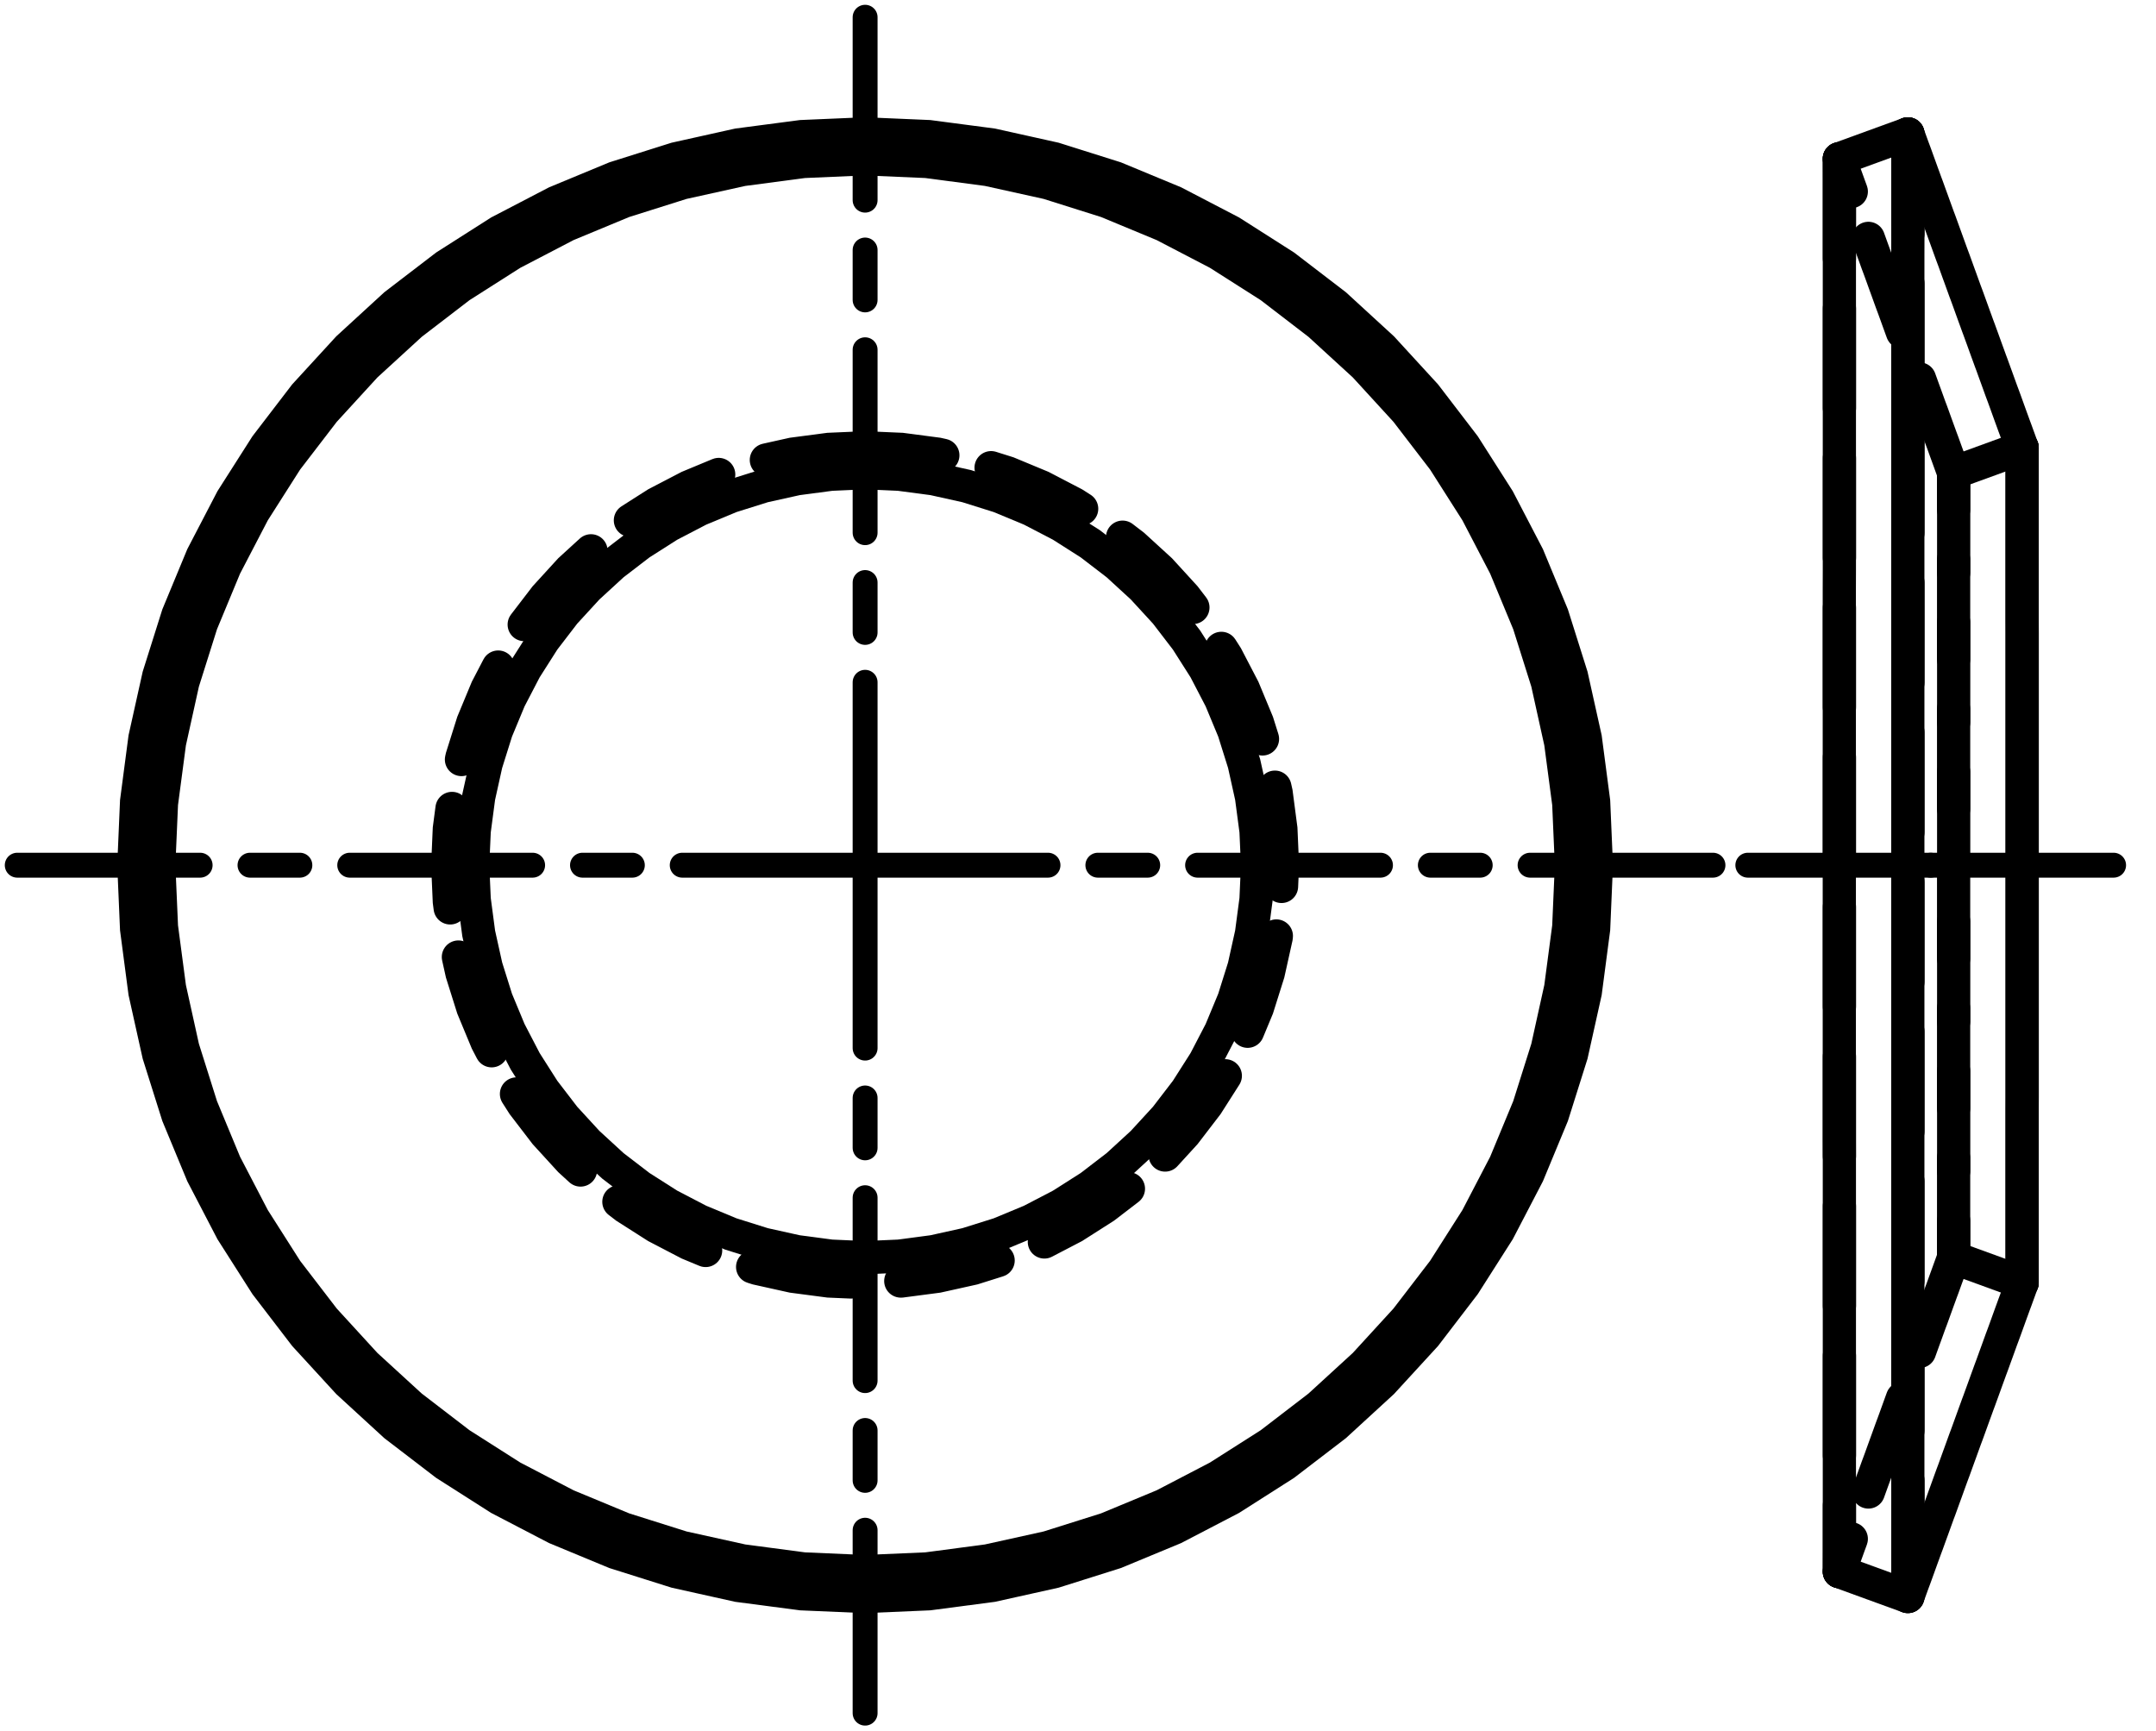
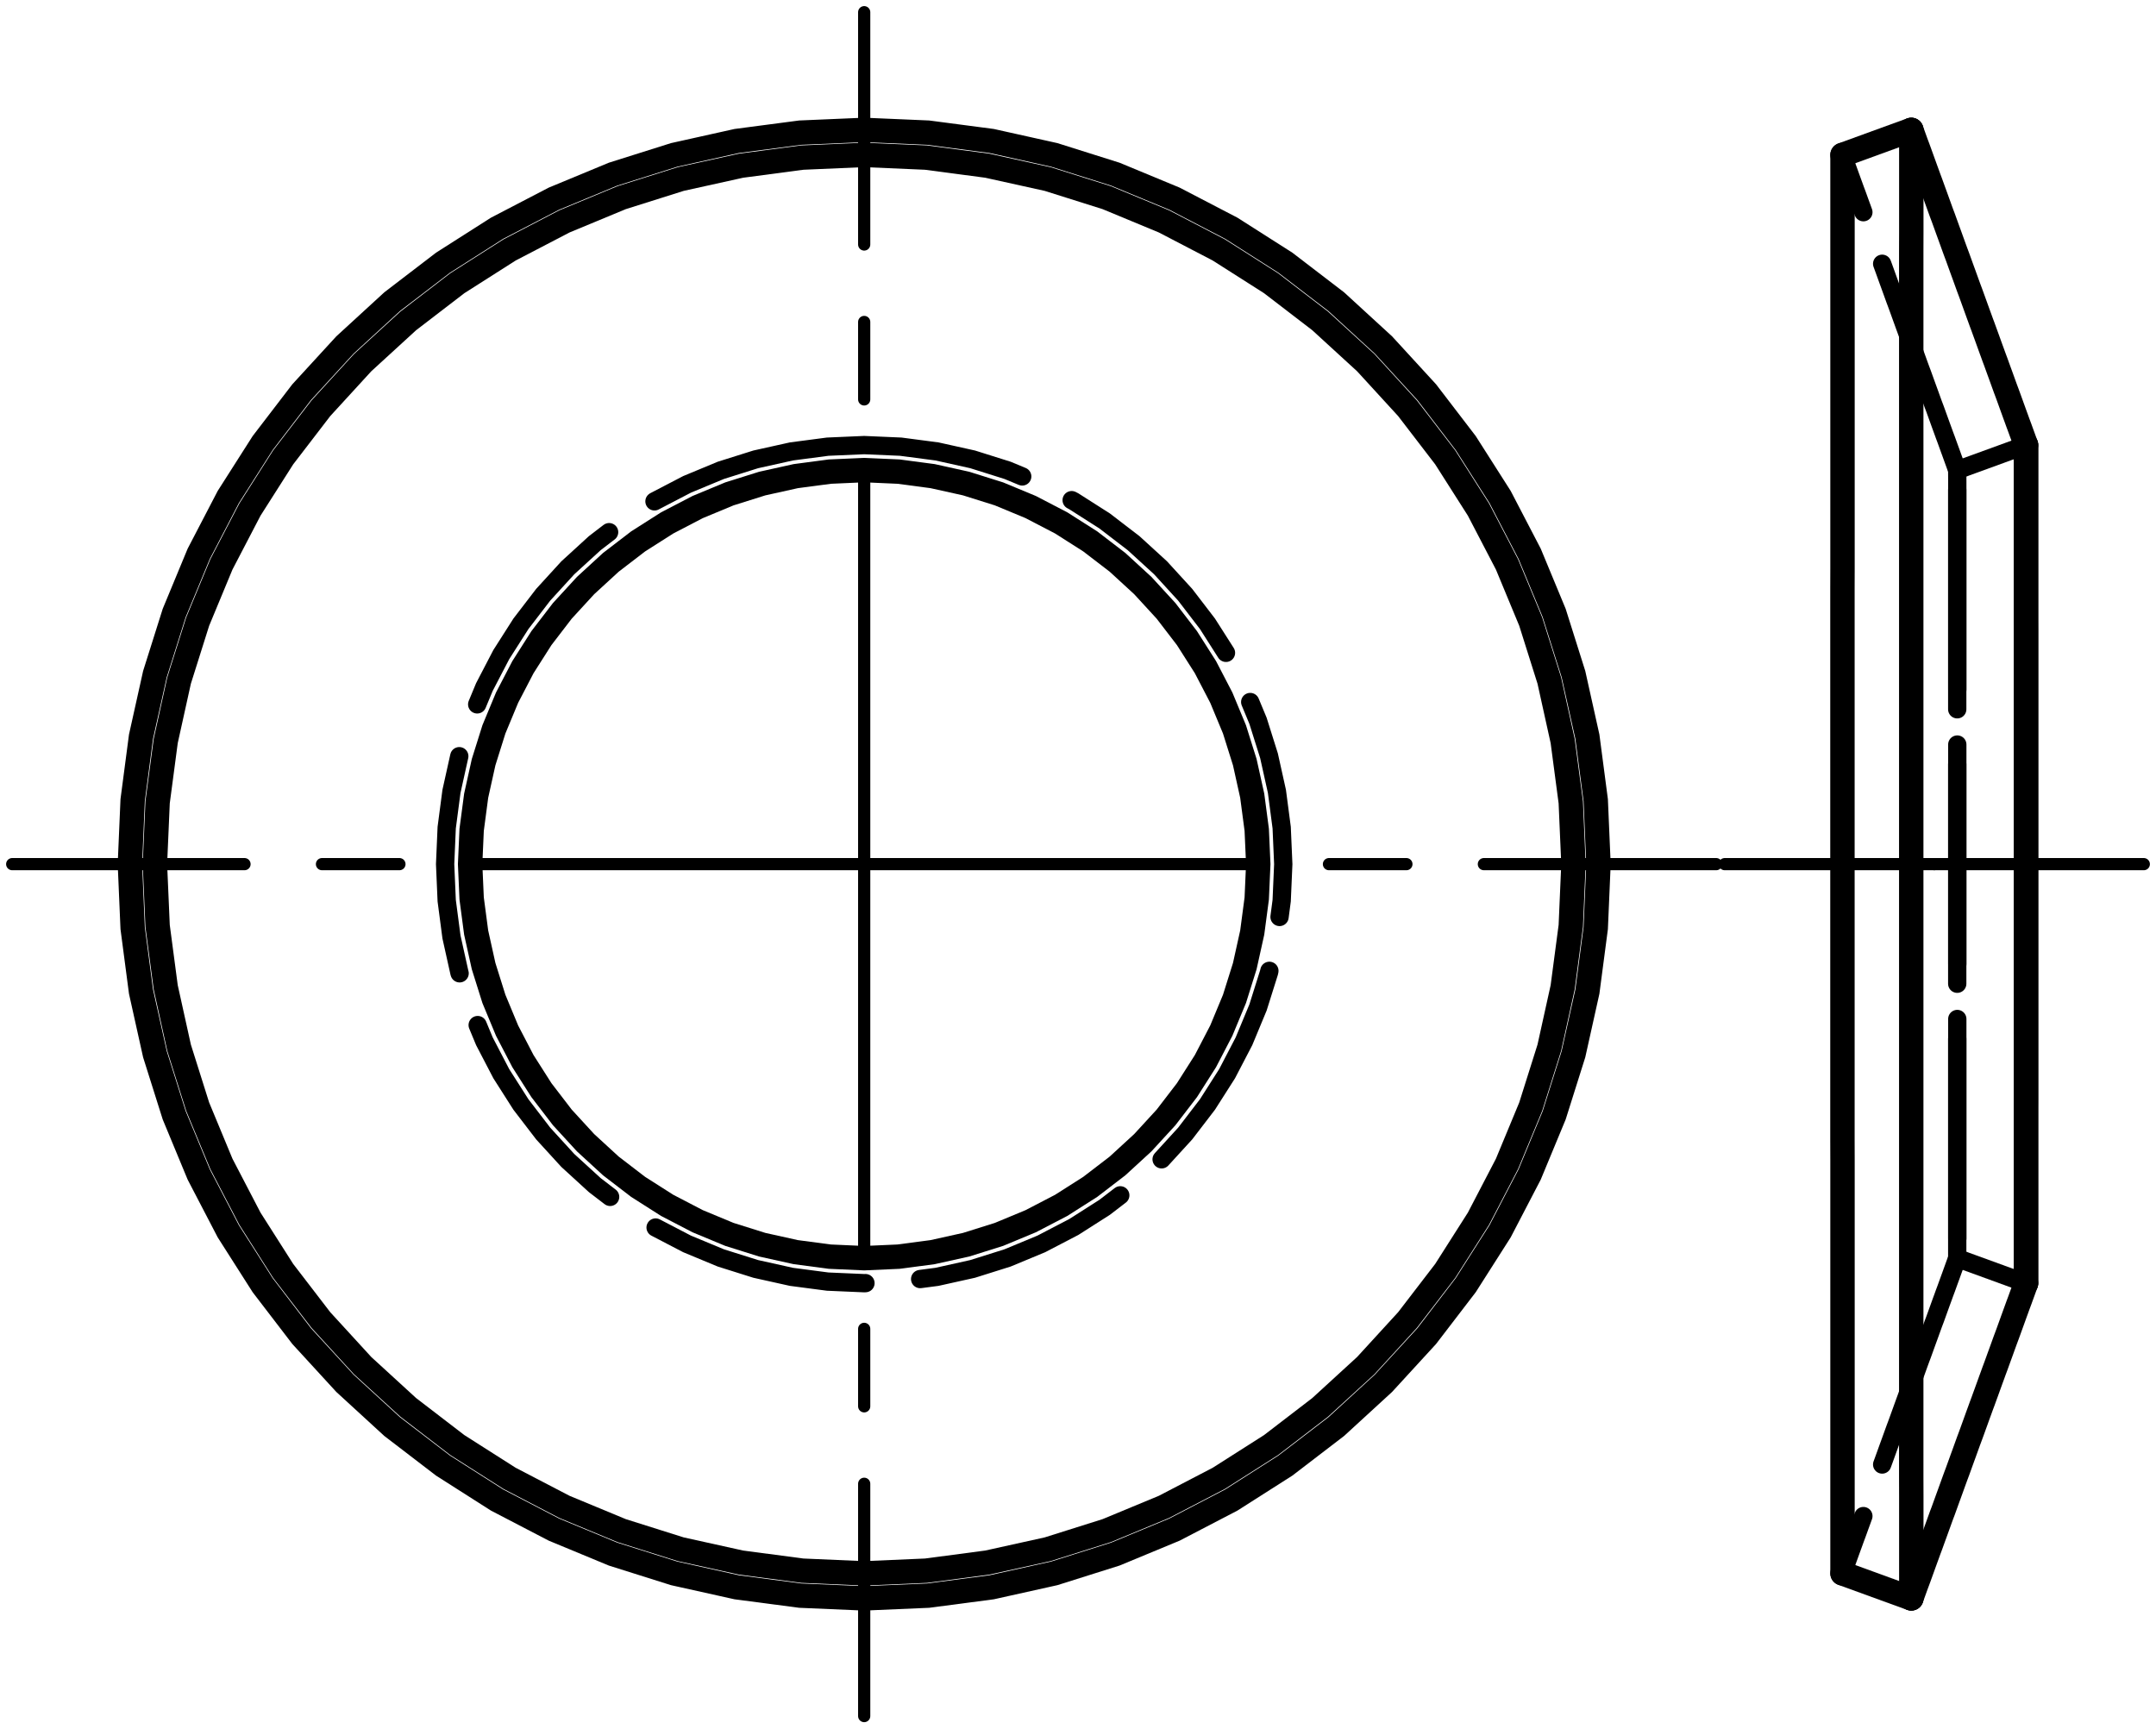
- <svg xmlns="http://www.w3.org/2000/svg" width="35.496mm" height="28.486mm" viewBox="-14.243 -14.243 35.496 28.486" version="1.1">
+ <svg xmlns="http://www.w3.org/2000/svg" width="35.349mm" height="28.339mm" viewBox="-14.169 -14.169 35.349 28.339" version="1.1">
  <g transform="scale(1,-1)" stroke-linecap="round">
-     <g fill="none" stroke="rgb(0,0,0)" stroke-width="0.547" id="Visible">
+     <g fill="none" stroke="rgb(0,0,0)" stroke-width="0.4" id="Visible">
      <path d="M 0.0,6.461 L -0.563,6.436 L -1.122,6.362 L -1.672,6.24 L -2.21,6.071 L -2.73,5.855 L -3.23,5.595 L -3.706,5.292 L -4.153,4.949 L -4.568,4.568 L -4.949,4.153 L -5.292,3.706 L -5.595,3.23 L -5.855,2.73 L -6.071,2.21 L -6.24,1.672 L -6.362,1.122 L -6.436,0.563 L -6.461,0.0 L -6.436,-0.563 L -6.362,-1.122 L -6.24,-1.672 L -6.071,-2.21 L -5.855,-2.73 L -5.595,-3.23 L -5.292,-3.706 L -4.949,-4.153 L -4.568,-4.568 L -4.153,-4.949 L -3.706,-5.292 L -3.23,-5.595 L -2.73,-5.855 L -2.21,-6.071 L -1.672,-6.24 L -1.122,-6.362 L -0.563,-6.436 L -0.0,-6.461 L 0.563,-6.436 L 1.122,-6.362 L 1.672,-6.24 L 2.21,-6.071 L 2.73,-5.855 L 3.23,-5.595 L 3.706,-5.292 L 4.153,-4.949 L 4.568,-4.568 L 4.949,-4.153 L 5.292,-3.706 L 5.595,-3.23 L 5.855,-2.73 L 6.071,-2.21 L 6.24,-1.672 L 6.362,-1.122 L 6.436,-0.563 L 6.461,-0.0 L 6.436,0.563 L 6.362,1.122 L 6.24,1.672 L 6.071,2.21 L 5.855,2.73 L 5.595,3.23 L 5.292,3.706 L 4.949,4.153 L 4.568,4.568 L 4.153,4.949 L 3.706,5.292 L 3.23,5.595 L 2.73,5.855 L 2.21,6.071 L 1.672,6.24 L 1.122,6.362 L 0.563,6.436 L 0.0,6.461" />
      <path d="M 0.0,12.039 L -1.049,11.994 L -2.091,11.857 L -3.116,11.629 L -4.118,11.313 L -5.088,10.911 L -6.02,10.426 L -6.905,9.862 L -7.739,9.223 L -8.513,8.513 L -9.223,7.739 L -9.862,6.905 L -10.426,6.02 L -10.911,5.088 L -11.313,4.118 L -11.629,3.116 L -11.857,2.091 L -11.994,1.049 L -12.039,-0.0 L -11.994,-1.049 L -11.857,-2.091 L -11.629,-3.116 L -11.313,-4.118 L -10.911,-5.088 L -10.426,-6.02 L -9.862,-6.905 L -9.223,-7.739 L -8.513,-8.513 L -7.739,-9.223 L -6.905,-9.862 L -6.02,-10.426 L -5.088,-10.911 L -4.118,-11.313 L -3.116,-11.629 L -2.091,-11.857 L -1.049,-11.994 L 0.0,-12.039 L 1.049,-11.994 L 2.091,-11.857 L 3.116,-11.629 L 4.118,-11.313 L 5.088,-10.911 L 6.02,-10.426 L 6.905,-9.862 L 7.739,-9.223 L 8.513,-8.513 L 9.223,-7.739 L 9.862,-6.905 L 10.426,-6.02 L 10.911,-5.088 L 11.313,-4.118 L 11.629,-3.116 L 11.857,-2.091 L 11.994,-1.049 L 12.039,0.0 L 11.994,1.049 L 11.857,2.091 L 11.629,3.116 L 11.313,4.118 L 10.911,5.088 L 10.426,6.02 L 9.862,6.905 L 9.223,7.739 L 8.513,8.513 L 7.739,9.223 L 6.905,9.862 L 6.02,10.426 L 5.088,10.911 L 4.118,11.313 L 3.116,11.629 L 2.091,11.857 L 1.049,11.994 L -0.0,12.039" />
      <path d="M 0.0,11.629 L -1.014,11.585 L -2.019,11.452 L -3.01,11.233 L -3.977,10.928 L -4.915,10.539 L -5.814,10.071 L -6.67,9.526 L -7.475,8.908 L -8.223,8.223 L -8.908,7.475 L -9.526,6.67 L -10.071,5.814 L -10.539,4.915 L -10.928,3.977 L -11.233,3.01 L -11.452,2.019 L -11.585,1.014 L -11.629,-0.0 L -11.585,-1.014 L -11.452,-2.019 L -11.233,-3.01 L -10.928,-3.977 L -10.539,-4.915 L -10.071,-5.814 L -9.526,-6.67 L -8.908,-7.475 L -8.223,-8.223 L -7.475,-8.908 L -6.67,-9.526 L -5.814,-10.071 L -4.915,-10.539 L -3.977,-10.928 L -3.01,-11.233 L -2.019,-11.452 L -1.014,-11.585 L 0.0,-11.629 L 1.014,-11.585 L 2.019,-11.452 L 3.01,-11.233 L 3.977,-10.928 L 4.915,-10.539 L 5.814,-10.071 L 6.67,-9.526 L 7.475,-8.908 L 8.223,-8.223 L 8.908,-7.475 L 9.526,-6.67 L 10.071,-5.814 L 10.539,-4.915 L 10.928,-3.977 L 11.233,-3.01 L 11.452,-2.019 L 11.585,-1.014 L 11.629,0.0 L 11.585,1.014 L 11.452,2.019 L 11.233,3.01 L 10.928,3.977 L 10.539,4.915 L 10.071,5.814 L 9.526,6.67 L 8.908,7.475 L 8.223,8.223 L 7.475,8.908 L 6.67,9.526 L 5.814,10.071 L 4.915,10.539 L 3.977,10.928 L 3.01,11.233 L 2.019,11.452 L 1.014,11.585 L -0.0,11.629" />
      <path d="M 19.049,6.871 L 19.049,6.68 L 19.049,6.489 L 19.049,6.298 L 19.049,6.108 L 19.049,5.917 L 19.049,5.726 L 19.049,5.535 L 19.049,5.344 L 19.049,5.153 L 19.049,4.962 L 19.049,4.772 L 19.049,4.581 L 19.049,4.39 L 19.049,4.199 L 19.049,4.008 L 19.05,3.817 L 19.05,3.626 L 19.05,3.436 L 19.05,3.245 L 19.05,3.054 L 19.05,2.863 L 19.05,2.672 L 19.05,2.481 L 19.05,2.29 L 19.05,2.099 L 19.05,1.909 L 19.05,1.718 L 19.05,1.527 L 19.05,1.336 L 19.05,1.145 L 19.05,0.954 L 19.05,0.763 L 19.05,0.573 L 19.05,0.382 L 19.05,0.191 L 19.05,0.0 L 19.05,-0.191 L 19.05,-0.382 L 19.05,-0.573 L 19.05,-0.763 L 19.05,-0.954 L 19.05,-1.145 L 19.05,-1.336 L 19.05,-1.527 L 19.05,-1.718 L 19.05,-1.909 L 19.05,-2.099 L 19.05,-2.29 L 19.05,-2.481 L 19.05,-2.672 L 19.05,-2.863 L 19.05,-3.054 L 19.05,-3.245 L 19.05,-3.436 L 19.05,-3.626 L 19.05,-3.817 L 19.049,-4.008 L 19.049,-4.199 L 19.049,-4.39 L 19.049,-4.581 L 19.049,-4.772 L 19.049,-4.962 L 19.049,-5.153 L 19.049,-5.344 L 19.049,-5.535 L 19.049,-5.726 L 19.049,-5.917 L 19.049,-6.108 L 19.049,-6.298 L 19.049,-6.489 L 19.049,-6.68 L 19.049,-6.871" />
      <path d="M 19.049,-6.871 L 19.049,-6.68 L 19.049,-6.489 L 19.049,-6.298 L 19.049,-6.108 L 19.049,-5.917 L 19.049,-5.726 L 19.049,-5.535 L 19.049,-5.344 L 19.049,-5.153 L 19.049,-4.962 L 19.049,-4.772 L 19.049,-4.581 L 19.049,-4.39 L 19.049,-4.199 L 19.049,-4.008 L 19.049,-3.817 L 19.049,-3.626 L 19.049,-3.436 L 19.049,-3.245 L 19.049,-3.054 L 19.049,-2.863 L 19.049,-2.672 L 19.049,-2.481 L 19.049,-2.29 L 19.049,-2.099 L 19.049,-1.909 L 19.049,-1.718 L 19.049,-1.527 L 19.049,-1.336 L 19.049,-1.145 L 19.049,-0.954 L 19.049,-0.763 L 19.049,-0.573 L 19.049,-0.382 L 19.049,-0.191 L 19.049,0.0 L 19.049,0.191 L 19.049,0.382 L 19.049,0.573 L 19.049,0.763 L 19.049,0.954 L 19.049,1.145 L 19.049,1.336 L 19.049,1.527 L 19.049,1.718 L 19.049,1.909 L 19.049,2.099 L 19.049,2.29 L 19.049,2.481 L 19.049,2.672 L 19.049,2.863 L 19.049,3.054 L 19.049,3.245 L 19.049,3.436 L 19.049,3.626 L 19.049,3.817 L 19.049,4.008 L 19.049,4.199 L 19.049,4.39 L 19.049,4.581 L 19.049,4.772 L 19.049,4.962 L 19.049,5.153 L 19.049,5.344 L 19.049,5.535 L 19.049,5.726 L 19.049,5.917 L 19.049,6.108 L 19.049,6.298 L 19.049,6.489 L 19.049,6.68 L 19.049,6.871" />
      <path d="M 17.168,-12.039 L 17.168,-11.705 L 17.168,-11.37 L 17.168,-11.036 L 17.168,-10.702 L 17.168,-10.367 L 17.167,-10.033 L 17.167,-9.698 L 17.167,-9.364 L 17.167,-9.03 L 17.167,-8.695 L 17.167,-8.361 L 17.167,-8.026 L 17.167,-7.692 L 17.167,-7.357 L 17.167,-7.023 L 17.167,-6.689 L 17.167,-6.354 L 17.167,-6.02 L 17.167,-5.685 L 17.167,-5.351 L 17.167,-5.016 L 17.167,-4.682 L 17.167,-4.348 L 17.167,-4.013 L 17.167,-3.679 L 17.167,-3.344 L 17.167,-3.01 L 17.167,-2.675 L 17.167,-2.341 L 17.167,-2.007 L 17.167,-1.672 L 17.167,-1.338 L 17.167,-1.003 L 17.167,-0.669 L 17.167,-0.334 L 17.167,0.0 L 17.167,0.334 L 17.167,0.669 L 17.167,1.003 L 17.167,1.338 L 17.167,1.672 L 17.167,2.007 L 17.167,2.341 L 17.167,2.675 L 17.167,3.01 L 17.167,3.344 L 17.167,3.679 L 17.167,4.013 L 17.167,4.348 L 17.167,4.682 L 17.167,5.016 L 17.167,5.351 L 17.167,5.685 L 17.167,6.02 L 17.167,6.354 L 17.167,6.689 L 17.167,7.023 L 17.167,7.357 L 17.167,7.692 L 17.167,8.026 L 17.167,8.361 L 17.167,8.695 L 17.167,9.03 L 17.167,9.364 L 17.167,9.698 L 17.167,10.033 L 17.168,10.367 L 17.168,10.702 L 17.168,11.036 L 17.168,11.37 L 17.168,11.705 L 17.168,12.039" />
      <path d="M 16.04,-11.629 L 16.04,-11.306 L 16.04,-10.983 L 16.04,-10.66 L 16.04,-10.337 L 16.04,-10.014 L 16.04,-9.691 L 16.04,-9.368 L 16.04,-9.045 L 16.04,-8.722 L 16.04,-8.399 L 16.04,-8.076 L 16.04,-7.753 L 16.04,-7.43 L 16.04,-7.107 L 16.04,-6.784 L 16.04,-6.46 L 16.04,-6.138 L 16.04,-5.814 L 16.04,-5.491 L 16.04,-5.168 L 16.04,-4.845 L 16.039,-4.522 L 16.039,-4.199 L 16.039,-3.876 L 16.039,-3.553 L 16.039,-3.23 L 16.039,-2.907 L 16.039,-2.584 L 16.039,-2.261 L 16.039,-1.938 L 16.039,-1.615 L 16.039,-1.292 L 16.039,-0.969 L 16.039,-0.646 L 16.039,-0.323 L 16.039,0.0 L 16.039,0.323 L 16.039,0.646 L 16.039,0.969 L 16.039,1.292 L 16.039,1.615 L 16.039,1.938 L 16.039,2.261 L 16.039,2.584 L 16.039,2.907 L 16.039,3.23 L 16.039,3.553 L 16.039,3.876 L 16.039,4.199 L 16.039,4.522 L 16.04,4.845 L 16.04,5.168 L 16.04,5.491 L 16.04,5.814 L 16.04,6.138 L 16.04,6.46 L 16.04,6.784 L 16.04,7.107 L 16.04,7.43 L 16.04,7.753 L 16.04,8.076 L 16.04,8.399 L 16.04,8.722 L 16.04,9.045 L 16.04,9.368 L 16.04,9.691 L 16.04,10.014 L 16.04,10.337 L 16.04,10.66 L 16.04,10.983 L 16.04,11.306 L 16.04,11.629" />
      <path d="M 19.049,6.871 L 19.023,6.943 L 18.997,7.015 L 18.971,7.086 L 18.945,7.158 L 18.918,7.23 L 18.892,7.302 L 18.866,7.373 L 18.84,7.445 L 18.814,7.517 L 18.788,7.589 L 18.762,7.661 L 18.736,7.732 L 18.709,7.804 L 18.683,7.876 L 18.657,7.948 L 18.631,8.02 L 18.605,8.091 L 18.579,8.163 L 18.553,8.235 L 18.526,8.307 L 18.5,8.379 L 18.474,8.45 L 18.448,8.522 L 18.422,8.594 L 18.396,8.666 L 18.37,8.737 L 18.344,8.809 L 18.317,8.881 L 18.291,8.953 L 18.265,9.024 L 18.239,9.096 L 18.213,9.168 L 18.187,9.24 L 18.161,9.312 L 18.135,9.383 L 18.108,9.455 L 18.082,9.527 L 18.056,9.599 L 18.03,9.671 L 18.004,9.742 L 17.978,9.814 L 17.952,9.886 L 17.926,9.958 L 17.899,10.03 L 17.873,10.101 L 17.847,10.173 L 17.821,10.245 L 17.795,10.317 L 17.769,10.388 L 17.743,10.46 L 17.717,10.532 L 17.691,10.604 L 17.664,10.675 L 17.638,10.747 L 17.612,10.819 L 17.586,10.891 L 17.56,10.963 L 17.534,11.034 L 17.508,11.106 L 17.482,11.178 L 17.455,11.25 L 17.429,11.322 L 17.403,11.393 L 17.377,11.465 L 17.351,11.537 L 17.325,11.609 L 17.299,11.681 L 17.273,11.752 L 17.246,11.824 L 17.22,11.896 L 17.194,11.968 L 17.168,12.039" />
      <path d="M 19.049,-6.871 L 19.023,-6.943 L 18.997,-7.015 L 18.971,-7.086 L 18.945,-7.158 L 18.918,-7.23 L 18.892,-7.302 L 18.866,-7.373 L 18.84,-7.445 L 18.814,-7.517 L 18.788,-7.589 L 18.762,-7.661 L 18.736,-7.732 L 18.709,-7.804 L 18.683,-7.876 L 18.657,-7.948 L 18.631,-8.02 L 18.605,-8.091 L 18.579,-8.163 L 18.553,-8.235 L 18.526,-8.307 L 18.5,-8.379 L 18.474,-8.45 L 18.448,-8.522 L 18.422,-8.594 L 18.396,-8.666 L 18.37,-8.737 L 18.344,-8.809 L 18.317,-8.881 L 18.291,-8.953 L 18.265,-9.024 L 18.239,-9.096 L 18.213,-9.168 L 18.187,-9.24 L 18.161,-9.312 L 18.135,-9.383 L 18.108,-9.455 L 18.082,-9.527 L 18.056,-9.599 L 18.03,-9.671 L 18.004,-9.742 L 17.978,-9.814 L 17.952,-9.886 L 17.926,-9.958 L 17.899,-10.03 L 17.873,-10.101 L 17.847,-10.173 L 17.821,-10.245 L 17.795,-10.317 L 17.769,-10.388 L 17.743,-10.46 L 17.717,-10.532 L 17.691,-10.604 L 17.664,-10.675 L 17.638,-10.747 L 17.612,-10.819 L 17.586,-10.891 L 17.56,-10.963 L 17.534,-11.034 L 17.508,-11.106 L 17.482,-11.178 L 17.455,-11.25 L 17.429,-11.322 L 17.403,-11.393 L 17.377,-11.465 L 17.351,-11.537 L 17.325,-11.609 L 17.299,-11.681 L 17.273,-11.752 L 17.246,-11.824 L 17.22,-11.896 L 17.194,-11.968 L 17.168,-12.039" />
      <path d="M 16.04,11.629 L 16.056,11.635 L 16.072,11.64 L 16.087,11.646 L 16.103,11.652 L 16.119,11.657 L 16.134,11.663 L 16.15,11.669 L 16.166,11.675 L 16.181,11.68 L 16.197,11.686 L 16.213,11.692 L 16.228,11.697 L 16.244,11.703 L 16.26,11.709 L 16.275,11.714 L 16.291,11.72 L 16.307,11.726 L 16.322,11.732 L 16.338,11.737 L 16.354,11.743 L 16.369,11.749 L 16.385,11.754 L 16.401,11.76 L 16.416,11.766 L 16.432,11.771 L 16.448,11.777 L 16.463,11.783 L 16.479,11.789 L 16.494,11.794 L 16.51,11.8 L 16.526,11.806 L 16.541,11.811 L 16.557,11.817 L 16.573,11.823 L 16.588,11.829 L 16.604,11.834 L 16.62,11.84 L 16.636,11.846 L 16.651,11.851 L 16.667,11.857 L 16.683,11.863 L 16.698,11.868 L 16.714,11.874 L 16.729,11.88 L 16.745,11.886 L 16.761,11.891 L 16.776,11.897 L 16.792,11.903 L 16.808,11.908 L 16.823,11.914 L 16.839,11.92 L 16.855,11.925 L 16.87,11.931 L 16.886,11.937 L 16.902,11.943 L 16.917,11.948 L 16.933,11.954 L 16.949,11.96 L 16.964,11.965 L 16.98,11.971 L 16.996,11.977 L 17.011,11.982 L 17.027,11.988 L 17.043,11.994 L 17.058,11.999 L 17.074,12.005 L 17.09,12.011 L 17.105,12.017 L 17.121,12.022 L 17.137,12.028 L 17.152,12.034 L 17.168,12.039" />
      <path d="M 16.04,-11.629 L 16.056,-11.635 L 16.072,-11.64 L 16.087,-11.646 L 16.103,-11.652 L 16.119,-11.657 L 16.134,-11.663 L 16.15,-11.669 L 16.166,-11.675 L 16.181,-11.68 L 16.197,-11.686 L 16.213,-11.692 L 16.228,-11.697 L 16.244,-11.703 L 16.26,-11.709 L 16.275,-11.714 L 16.291,-11.72 L 16.307,-11.726 L 16.322,-11.732 L 16.338,-11.737 L 16.354,-11.743 L 16.369,-11.749 L 16.385,-11.754 L 16.401,-11.76 L 16.416,-11.766 L 16.432,-11.771 L 16.448,-11.777 L 16.463,-11.783 L 16.479,-11.789 L 16.494,-11.794 L 16.51,-11.8 L 16.526,-11.806 L 16.541,-11.811 L 16.557,-11.817 L 16.573,-11.823 L 16.588,-11.829 L 16.604,-11.834 L 16.62,-11.84 L 16.636,-11.846 L 16.651,-11.851 L 16.667,-11.857 L 16.683,-11.863 L 16.698,-11.868 L 16.714,-11.874 L 16.729,-11.88 L 16.745,-11.886 L 16.761,-11.891 L 16.776,-11.897 L 16.792,-11.903 L 16.808,-11.908 L 16.823,-11.914 L 16.839,-11.92 L 16.855,-11.925 L 16.87,-11.931 L 16.886,-11.937 L 16.902,-11.943 L 16.917,-11.948 L 16.933,-11.954 L 16.949,-11.96 L 16.964,-11.965 L 16.98,-11.971 L 16.996,-11.977 L 17.011,-11.982 L 17.027,-11.988 L 17.043,-11.994 L 17.058,-11.999 L 17.074,-12.005 L 17.09,-12.011 L 17.105,-12.017 L 17.121,-12.022 L 17.137,-12.028 L 17.152,-12.034 L 17.168,-12.039" />
    </g>
-     <g fill="none" stroke="rgb(0,0,0)" stroke-width="0.547" id="Hidden" stroke-dasharray="1.642 0.821">
+     <g fill="none" stroke="rgb(0,0,0)" stroke-width="0.3" id="Hidden" stroke-dasharray="3.6 0.9">
      <path d="M 0.0,6.871 L -0.599,6.845 L -1.193,6.767 L -1.778,6.637 L -2.35,6.457 L -2.904,6.227 L -3.436,5.95 L -3.941,5.628 L -4.417,5.263 L -4.859,4.859 L -5.263,4.417 L -5.628,3.941 L -5.95,3.436 L -6.227,2.904 L -6.457,2.35 L -6.637,1.778 L -6.767,1.193 L -6.845,0.599 L -6.871,0.0 L -6.845,-0.599 L -6.767,-1.193 L -6.637,-1.778 L -6.457,-2.35 L -6.227,-2.904 L -5.95,-3.436 L -5.628,-3.941 L -5.263,-4.417 L -4.859,-4.859 L -4.417,-5.263 L -3.941,-5.628 L -3.436,-5.95 L -2.904,-6.227 L -2.35,-6.457 L -1.778,-6.637 L -1.193,-6.767 L -0.599,-6.845 L -0.0,-6.871 L 0.599,-6.845 L 1.193,-6.767 L 1.778,-6.637 L 2.35,-6.457 L 2.904,-6.227 L 3.436,-5.95 L 3.941,-5.628 L 4.417,-5.263 L 4.859,-4.859 L 5.263,-4.417 L 5.628,-3.941 L 5.95,-3.436 L 6.227,-2.904 L 6.457,-2.35 L 6.637,-1.778 L 6.767,-1.193 L 6.845,-0.599 L 6.871,-0.0 L 6.845,0.599 L 6.767,1.193 L 6.637,1.778 L 6.457,2.35 L 6.227,2.904 L 5.95,3.436 L 5.628,3.941 L 5.263,4.417 L 4.859,4.859 L 4.417,5.263 L 3.941,5.628 L 3.436,5.95 L 2.904,6.227 L 2.35,6.457 L 1.778,6.637 L 1.193,6.767 L 0.599,6.845 L 0.0,6.871" />
      <path d="M 17.921,6.461 L 17.922,6.281 L 17.922,6.102 L 17.922,5.922 L 17.922,5.743 L 17.922,5.563 L 17.922,5.384 L 17.922,5.204 L 17.922,5.025 L 17.922,4.846 L 17.922,4.666 L 17.922,4.487 L 17.922,4.307 L 17.922,4.128 L 17.922,3.948 L 17.922,3.769 L 17.922,3.589 L 17.922,3.41 L 17.922,3.23 L 17.922,3.051 L 17.922,2.871 L 17.922,2.692 L 17.922,2.513 L 17.922,2.333 L 17.922,2.154 L 17.922,1.974 L 17.922,1.795 L 17.922,1.615 L 17.922,1.436 L 17.922,1.256 L 17.922,1.077 L 17.922,0.897 L 17.922,0.718 L 17.922,0.538 L 17.922,0.359 L 17.922,0.179 L 17.922,0.0 L 17.922,-0.179 L 17.922,-0.359 L 17.922,-0.538 L 17.922,-0.718 L 17.922,-0.897 L 17.922,-1.077 L 17.922,-1.256 L 17.922,-1.436 L 17.922,-1.615 L 17.922,-1.795 L 17.922,-1.974 L 17.922,-2.154 L 17.922,-2.333 L 17.922,-2.513 L 17.922,-2.692 L 17.922,-2.871 L 17.922,-3.051 L 17.922,-3.23 L 17.922,-3.41 L 17.922,-3.589 L 17.922,-3.769 L 17.922,-3.948 L 17.922,-4.128 L 17.922,-4.307 L 17.922,-4.487 L 17.922,-4.666 L 17.922,-4.846 L 17.922,-5.025 L 17.922,-5.204 L 17.922,-5.384 L 17.922,-5.563 L 17.922,-5.743 L 17.922,-5.922 L 17.922,-6.102 L 17.922,-6.281 L 17.921,-6.461" />
      <path d="M 17.921,-6.461 L 17.921,-6.281 L 17.921,-6.102 L 17.921,-5.922 L 17.921,-5.743 L 17.921,-5.563 L 17.921,-5.384 L 17.921,-5.204 L 17.921,-5.025 L 17.921,-4.846 L 17.921,-4.666 L 17.921,-4.487 L 17.921,-4.307 L 17.921,-4.128 L 17.921,-3.948 L 17.921,-3.769 L 17.921,-3.589 L 17.921,-3.41 L 17.921,-3.23 L 17.921,-3.051 L 17.921,-2.871 L 17.921,-2.692 L 17.921,-2.513 L 17.921,-2.333 L 17.921,-2.154 L 17.921,-1.974 L 17.921,-1.795 L 17.921,-1.615 L 17.921,-1.436 L 17.921,-1.256 L 17.921,-1.077 L 17.921,-0.897 L 17.921,-0.718 L 17.921,-0.538 L 17.921,-0.359 L 17.921,-0.179 L 17.921,0.0 L 17.921,0.179 L 17.921,0.359 L 17.921,0.538 L 17.921,0.718 L 17.921,0.897 L 17.921,1.077 L 17.921,1.256 L 17.921,1.436 L 17.921,1.615 L 17.921,1.795 L 17.921,1.974 L 17.921,2.154 L 17.921,2.333 L 17.921,2.513 L 17.921,2.692 L 17.921,2.871 L 17.921,3.051 L 17.921,3.23 L 17.921,3.41 L 17.921,3.589 L 17.921,3.769 L 17.921,3.948 L 17.921,4.128 L 17.921,4.307 L 17.921,4.487 L 17.921,4.666 L 17.921,4.846 L 17.921,5.025 L 17.921,5.204 L 17.921,5.384 L 17.921,5.563 L 17.921,5.743 L 17.921,5.922 L 17.921,6.102 L 17.921,6.281 L 17.921,6.461" />
      <path d="M 17.168,12.039 L 17.168,11.705 L 17.168,11.37 L 17.168,11.036 L 17.168,10.702 L 17.169,10.367 L 17.169,10.033 L 17.169,9.698 L 17.169,9.364 L 17.169,9.03 L 17.169,8.695 L 17.169,8.361 L 17.169,8.026 L 17.169,7.692 L 17.169,7.357 L 17.169,7.023 L 17.169,6.689 L 17.169,6.354 L 17.169,6.02 L 17.169,5.685 L 17.169,5.351 L 17.169,5.016 L 17.169,4.682 L 17.169,4.348 L 17.169,4.013 L 17.169,3.679 L 17.169,3.344 L 17.169,3.01 L 17.169,2.675 L 17.169,2.341 L 17.169,2.007 L 17.169,1.672 L 17.169,1.338 L 17.169,1.003 L 17.169,0.669 L 17.169,0.334 L 17.169,0.0 L 17.169,-0.334 L 17.169,-0.669 L 17.169,-1.003 L 17.169,-1.338 L 17.169,-1.672 L 17.169,-2.007 L 17.169,-2.341 L 17.169,-2.675 L 17.169,-3.01 L 17.169,-3.344 L 17.169,-3.679 L 17.169,-4.013 L 17.169,-4.348 L 17.169,-4.682 L 17.169,-5.016 L 17.169,-5.351 L 17.169,-5.685 L 17.169,-6.02 L 17.169,-6.354 L 17.169,-6.689 L 17.169,-7.023 L 17.169,-7.357 L 17.169,-7.692 L 17.169,-8.026 L 17.169,-8.361 L 17.169,-8.695 L 17.169,-9.03 L 17.169,-9.364 L 17.169,-9.698 L 17.169,-10.033 L 17.169,-10.367 L 17.168,-10.702 L 17.168,-11.036 L 17.168,-11.37 L 17.168,-11.705 L 17.168,-12.039" />
      <path d="M 16.04,11.629 L 16.041,11.306 L 16.041,10.983 L 16.041,10.66 L 16.041,10.337 L 16.041,10.014 L 16.041,9.691 L 16.041,9.368 L 16.041,9.045 L 16.041,8.722 L 16.041,8.399 L 16.041,8.076 L 16.041,7.753 L 16.041,7.43 L 16.041,7.107 L 16.041,6.784 L 16.041,6.46 L 16.041,6.138 L 16.041,5.814 L 16.041,5.491 L 16.041,5.168 L 16.041,4.845 L 16.041,4.522 L 16.041,4.199 L 16.041,3.876 L 16.041,3.553 L 16.041,3.23 L 16.041,2.907 L 16.041,2.584 L 16.041,2.261 L 16.041,1.938 L 16.041,1.615 L 16.041,1.292 L 16.041,0.969 L 16.041,0.646 L 16.041,0.323 L 16.041,0.0 L 16.041,-0.323 L 16.041,-0.646 L 16.041,-0.969 L 16.041,-1.292 L 16.041,-1.615 L 16.041,-1.938 L 16.041,-2.261 L 16.041,-2.584 L 16.041,-2.907 L 16.041,-3.23 L 16.041,-3.553 L 16.041,-3.876 L 16.041,-4.199 L 16.041,-4.522 L 16.041,-4.845 L 16.041,-5.168 L 16.041,-5.491 L 16.041,-5.814 L 16.041,-6.138 L 16.041,-6.46 L 16.041,-6.784 L 16.041,-7.107 L 16.041,-7.43 L 16.041,-7.753 L 16.041,-8.076 L 16.041,-8.399 L 16.041,-8.722 L 16.041,-9.045 L 16.041,-9.368 L 16.041,-9.691 L 16.041,-10.014 L 16.041,-10.337 L 16.041,-10.66 L 16.041,-10.983 L 16.041,-11.306 L 16.04,-11.629" />
      <path d="M 17.921,6.461 L 17.937,6.466 L 17.953,6.472 L 17.968,6.478 L 17.984,6.483 L 18,6.489 L 18.015,6.495 L 18.031,6.5 L 18.047,6.506 L 18.062,6.512 L 18.078,6.518 L 18.094,6.523 L 18.109,6.529 L 18.125,6.535 L 18.141,6.54 L 18.156,6.546 L 18.172,6.552 L 18.188,6.558 L 18.203,6.563 L 18.219,6.569 L 18.235,6.575 L 18.25,6.58 L 18.266,6.586 L 18.282,6.592 L 18.297,6.597 L 18.313,6.603 L 18.329,6.609 L 18.344,6.614 L 18.36,6.62 L 18.376,6.626 L 18.391,6.632 L 18.407,6.637 L 18.423,6.643 L 18.438,6.649 L 18.454,6.654 L 18.47,6.66 L 18.485,6.666 L 18.501,6.671 L 18.517,6.677 L 18.532,6.683 L 18.548,6.689 L 18.564,6.694 L 18.579,6.7 L 18.595,6.706 L 18.611,6.711 L 18.626,6.717 L 18.642,6.723 L 18.657,6.729 L 18.673,6.734 L 18.689,6.74 L 18.704,6.746 L 18.72,6.751 L 18.736,6.757 L 18.752,6.763 L 18.767,6.769 L 18.783,6.774 L 18.799,6.78 L 18.814,6.786 L 18.83,6.791 L 18.846,6.797 L 18.861,6.803 L 18.877,6.808 L 18.892,6.814 L 18.908,6.82 L 18.924,6.825 L 18.939,6.831 L 18.955,6.837 L 18.971,6.843 L 18.986,6.848 L 19.002,6.854 L 19.018,6.86 L 19.033,6.865 L 19.049,6.871" />
      <path d="M 17.921,-6.461 L 17.937,-6.466 L 17.953,-6.472 L 17.968,-6.478 L 17.984,-6.483 L 18,-6.489 L 18.015,-6.495 L 18.031,-6.5 L 18.047,-6.506 L 18.062,-6.512 L 18.078,-6.518 L 18.094,-6.523 L 18.109,-6.529 L 18.125,-6.535 L 18.141,-6.54 L 18.156,-6.546 L 18.172,-6.552 L 18.188,-6.558 L 18.203,-6.563 L 18.219,-6.569 L 18.235,-6.575 L 18.25,-6.58 L 18.266,-6.586 L 18.282,-6.592 L 18.297,-6.597 L 18.313,-6.603 L 18.329,-6.609 L 18.344,-6.614 L 18.36,-6.62 L 18.376,-6.626 L 18.391,-6.632 L 18.407,-6.637 L 18.423,-6.643 L 18.438,-6.649 L 18.454,-6.654 L 18.47,-6.66 L 18.485,-6.666 L 18.501,-6.671 L 18.517,-6.677 L 18.532,-6.683 L 18.548,-6.689 L 18.564,-6.694 L 18.579,-6.7 L 18.595,-6.706 L 18.611,-6.711 L 18.626,-6.717 L 18.642,-6.723 L 18.657,-6.729 L 18.673,-6.734 L 18.689,-6.74 L 18.704,-6.746 L 18.72,-6.751 L 18.736,-6.757 L 18.752,-6.763 L 18.767,-6.769 L 18.783,-6.774 L 18.799,-6.78 L 18.814,-6.786 L 18.83,-6.791 L 18.846,-6.797 L 18.861,-6.803 L 18.877,-6.808 L 18.892,-6.814 L 18.908,-6.82 L 18.924,-6.825 L 18.939,-6.831 L 18.955,-6.837 L 18.971,-6.843 L 18.986,-6.848 L 19.002,-6.854 L 19.018,-6.86 L 19.033,-6.865 L 19.049,-6.871" />
      <path d="M 17.921,6.461 L 17.895,6.532 L 17.869,6.604 L 17.843,6.676 L 17.817,6.748 L 17.791,6.819 L 17.765,6.891 L 17.739,6.963 L 17.712,7.035 L 17.686,7.107 L 17.66,7.178 L 17.634,7.25 L 17.608,7.322 L 17.582,7.394 L 17.556,7.466 L 17.529,7.537 L 17.503,7.609 L 17.477,7.681 L 17.451,7.753 L 17.425,7.824 L 17.399,7.896 L 17.373,7.968 L 17.347,8.04 L 17.32,8.112 L 17.294,8.183 L 17.268,8.255 L 17.242,8.327 L 17.216,8.399 L 17.19,8.47 L 17.164,8.542 L 17.138,8.614 L 17.111,8.686 L 17.085,8.758 L 17.059,8.829 L 17.033,8.901 L 17.007,8.973 L 16.981,9.045 L 16.955,9.117 L 16.929,9.188 L 16.902,9.26 L 16.876,9.332 L 16.85,9.404 L 16.824,9.476 L 16.798,9.547 L 16.772,9.619 L 16.746,9.691 L 16.72,9.763 L 16.694,9.834 L 16.667,9.906 L 16.641,9.978 L 16.615,10.05 L 16.589,10.121 L 16.563,10.193 L 16.537,10.265 L 16.511,10.337 L 16.485,10.409 L 16.458,10.48 L 16.432,10.552 L 16.406,10.624 L 16.38,10.696 L 16.354,10.768 L 16.328,10.839 L 16.302,10.911 L 16.276,10.983 L 16.249,11.055 L 16.223,11.127 L 16.197,11.198 L 16.171,11.27 L 16.145,11.342 L 16.119,11.414 L 16.093,11.485 L 16.067,11.557 L 16.04,11.629" />
      <path d="M 17.921,-6.461 L 17.895,-6.532 L 17.869,-6.604 L 17.843,-6.676 L 17.817,-6.748 L 17.791,-6.819 L 17.765,-6.891 L 17.739,-6.963 L 17.712,-7.035 L 17.686,-7.107 L 17.66,-7.178 L 17.634,-7.25 L 17.608,-7.322 L 17.582,-7.394 L 17.556,-7.466 L 17.529,-7.537 L 17.503,-7.609 L 17.477,-7.681 L 17.451,-7.753 L 17.425,-7.824 L 17.399,-7.896 L 17.373,-7.968 L 17.347,-8.04 L 17.32,-8.112 L 17.294,-8.183 L 17.268,-8.255 L 17.242,-8.327 L 17.216,-8.399 L 17.19,-8.47 L 17.164,-8.542 L 17.138,-8.614 L 17.111,-8.686 L 17.085,-8.758 L 17.059,-8.829 L 17.033,-8.901 L 17.007,-8.973 L 16.981,-9.045 L 16.955,-9.117 L 16.929,-9.188 L 16.902,-9.26 L 16.876,-9.332 L 16.85,-9.404 L 16.824,-9.476 L 16.798,-9.547 L 16.772,-9.619 L 16.746,-9.691 L 16.72,-9.763 L 16.694,-9.834 L 16.667,-9.906 L 16.641,-9.978 L 16.615,-10.05 L 16.589,-10.121 L 16.563,-10.193 L 16.537,-10.265 L 16.511,-10.337 L 16.485,-10.409 L 16.458,-10.48 L 16.432,-10.552 L 16.406,-10.624 L 16.38,-10.696 L 16.354,-10.768 L 16.328,-10.839 L 16.302,-10.911 L 16.276,-10.983 L 16.249,-11.055 L 16.223,-11.127 L 16.197,-11.198 L 16.171,-11.27 L 16.145,-11.342 L 16.119,-11.414 L 16.093,-11.485 L 16.067,-11.557 L 16.04,-11.629" />
    </g>
-     <g fill="none" stroke="rgb(0,0,0)" stroke-width="0.41" id="Center" stroke-dasharray="3.011 0.821 0.821 0.821">
+     <g fill="none" stroke="rgb(0,0,0)" stroke-width="0.2" id="Center" stroke-dasharray="6.35 1.27 1.27 1.27">
      <line x1="0.0" y1="0.0" x2="-13.969" y2="0.0" />
      <line x1="0.0" y1="0.0" x2="13.969" y2="0.0" />
      <line x1="0.0" y1="0.0" x2="0.0" y2="-13.969" />
      <line x1="0.0" y1="0.0" x2="0.0" y2="13.969" />
      <line x1="17.544" y1="0.0" x2="14.109" y2="0.0" />
      <line x1="17.544" y1="0.0" x2="20.98" y2="0.0" />
    </g>
  </g>
</svg>
